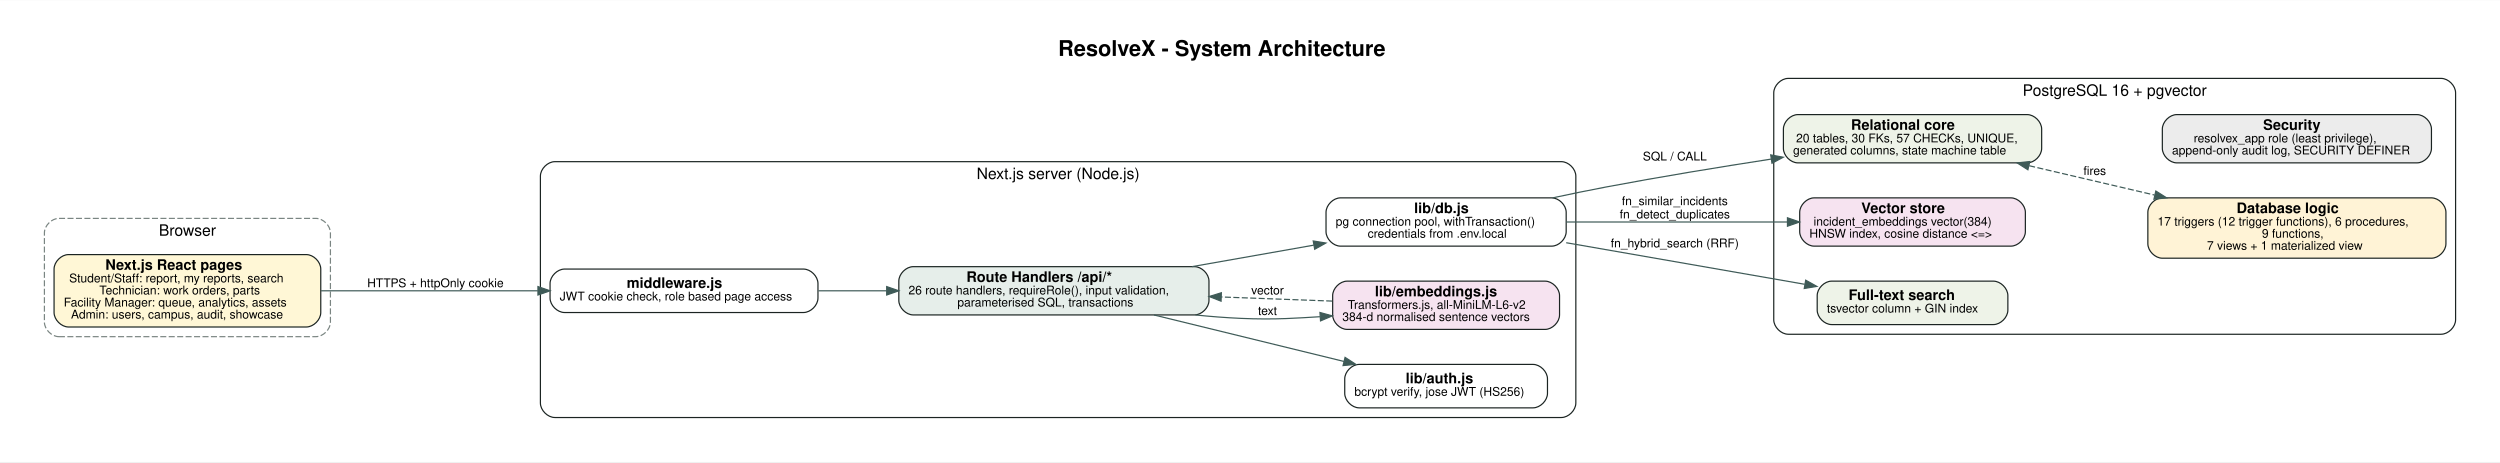
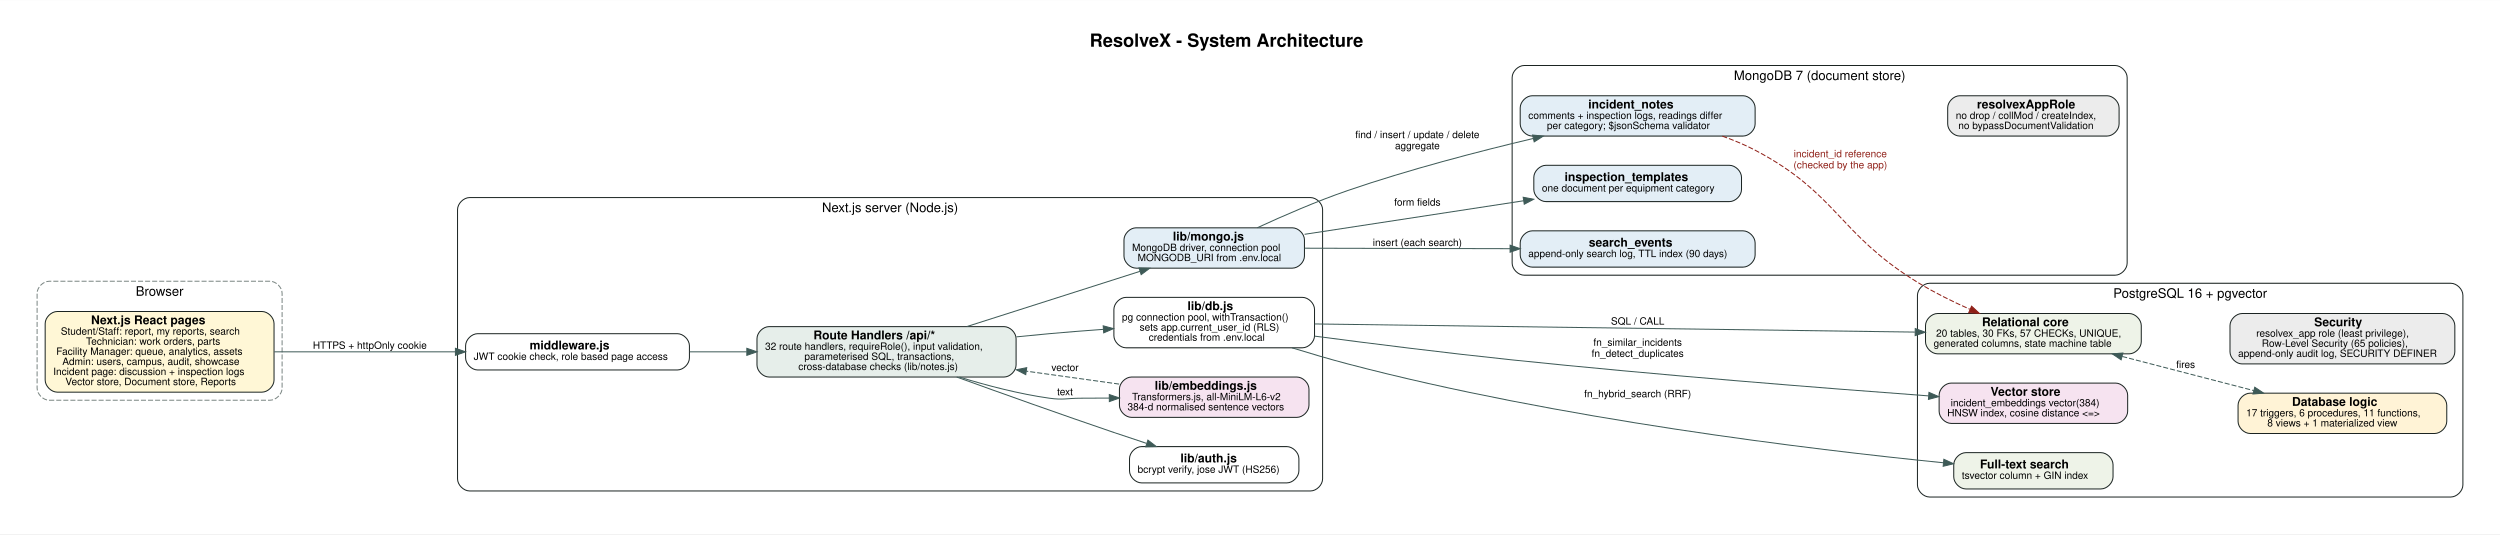
- <svg xmlns="http://www.w3.org/2000/svg" width="2072pt" height="383pt" viewBox="0.00 0.00 2071.60 382.60">
-   <g id="graph0" class="graph" transform="scale(1 1) rotate(0) translate(28.8 353.8)">
-     <polygon fill="white" stroke="transparent" points="-28.8,28.8 -28.8,-353.8 2042.8,-353.8 2042.8,28.8 -28.8,28.8" />
-     <text text-anchor="start" x="848" y="-307.6" font-family="Helvetica,sans-Serif" font-weight="bold" font-size="18.00">ResolveX - System Architecture</text>
+ <svg xmlns="http://www.w3.org/2000/svg" width="2480pt" height="530pt" viewBox="0.00 0.00 2479.60 529.60">
+   <g id="graph0" class="graph" transform="scale(1 1) rotate(0) translate(28.8 500.8)">
+     <polygon fill="white" stroke="transparent" points="-28.8,28.8 -28.8,-500.8 2450.8,-500.8 2450.8,28.8 -28.8,28.8" />
+     <text text-anchor="start" x="1052" y="-454.6" font-family="Helvetica,sans-Serif" font-weight="bold" font-size="18.00">ResolveX - System Architecture</text>
    <g id="clust1" class="cluster">
-       <path fill="none" stroke="#7a8582" stroke-dasharray="5,2" d="M20,-75C20,-75 233,-75 233,-75 239,-75 245,-81 245,-87 245,-87 245,-161 245,-161 245,-167 239,-173 233,-173 233,-173 20,-173 20,-173 14,-173 8,-167 8,-161 8,-161 8,-87 8,-87 8,-81 14,-75 20,-75" />
-       <text text-anchor="middle" x="126.5" y="-158.6" font-family="Helvetica,sans-Serif" font-size="13.00">Browser</text>
+       <path fill="none" stroke="#7a8582" stroke-dasharray="5,2" d="M20,-104C20,-104 239,-104 239,-104 245,-104 251,-110 251,-116 251,-116 251,-210 251,-210 251,-216 245,-222 239,-222 239,-222 20,-222 20,-222 14,-222 8,-216 8,-210 8,-210 8,-116 8,-116 8,-110 14,-104 20,-104" />
+       <text text-anchor="middle" x="129.5" y="-207.6" font-family="Helvetica,sans-Serif" font-size="13.00">Browser</text>
    </g>
    <g id="clust2" class="cluster">
-       <path fill="none" stroke="#1b2422" d="M431,-8C431,-8 1265,-8 1265,-8 1271,-8 1277,-14 1277,-20 1277,-20 1277,-208 1277,-208 1277,-214 1271,-220 1265,-220 1265,-220 431,-220 431,-220 425,-220 419,-214 419,-208 419,-208 419,-20 419,-20 419,-14 425,-8 431,-8" />
-       <text text-anchor="middle" x="848" y="-205.6" font-family="Helvetica,sans-Serif" font-size="13.00">Next.js server (Node.js)</text>
+       <path fill="none" stroke="#1b2422" d="M437,-14C437,-14 1271,-14 1271,-14 1277,-14 1283,-20 1283,-26 1283,-26 1283,-293 1283,-293 1283,-299 1277,-305 1271,-305 1271,-305 437,-305 437,-305 431,-305 425,-299 425,-293 425,-293 425,-26 425,-26 425,-20 431,-14 437,-14" />
+       <text text-anchor="middle" x="854" y="-290.6" font-family="Helvetica,sans-Serif" font-size="13.00">Next.js server (Node.js)</text>
    </g>
    <g id="clust3" class="cluster">
-       <path fill="none" stroke="#1b2422" d="M1453,-77C1453,-77 1994,-77 1994,-77 2000,-77 2006,-83 2006,-89 2006,-89 2006,-277 2006,-277 2006,-283 2000,-289 1994,-289 1994,-289 1453,-289 1453,-289 1447,-289 1441,-283 1441,-277 1441,-277 1441,-89 1441,-89 1441,-83 1447,-77 1453,-77" />
-       <text text-anchor="middle" x="1723.5" y="-274.6" font-family="Helvetica,sans-Serif" font-size="13.00">PostgreSQL 16 + pgvector</text>
+       <path fill="none" stroke="#1b2422" d="M1885,-8C1885,-8 2402,-8 2402,-8 2408,-8 2414,-14 2414,-20 2414,-20 2414,-208 2414,-208 2414,-214 2408,-220 2402,-220 2402,-220 1885,-220 1885,-220 1879,-220 1873,-214 1873,-208 1873,-208 1873,-20 1873,-20 1873,-14 1879,-8 1885,-8" />
+       <text text-anchor="middle" x="2143.5" y="-205.6" font-family="Helvetica,sans-Serif" font-size="13.00">PostgreSQL 16 + pgvector</text>
+     </g>
+     <g id="clust4" class="cluster">
+       <path fill="none" stroke="#1b2422" d="M1483,-228C1483,-228 2069,-228 2069,-228 2075,-228 2081,-234 2081,-240 2081,-240 2081,-424 2081,-424 2081,-430 2075,-436 2069,-436 2069,-436 1483,-436 1483,-436 1477,-436 1471,-430 1471,-424 1471,-424 1471,-240 1471,-240 1471,-234 1477,-228 1483,-228" />
+       <text text-anchor="middle" x="1776" y="-421.6" font-family="Helvetica,sans-Serif" font-size="13.00">MongoDB 7 (document store)</text>
    </g>
    <g id="node1" class="node">
-       <path fill="#fff7d6" stroke="#1b2422" d="M225,-143C225,-143 28,-143 28,-143 22,-143 16,-137 16,-131 16,-131 16,-95 16,-95 16,-89 22,-83 28,-83 28,-83 225,-83 225,-83 231,-83 237,-89 237,-95 237,-95 237,-131 237,-131 237,-137 231,-143 225,-143" />
-       <text text-anchor="start" x="58.5" y="-130.4" font-family="Helvetica,sans-Serif" font-weight="bold" font-size="12.00">Next.js React pages</text>
-       <text text-anchor="start" x="28.5" y="-120" font-family="Helvetica,sans-Serif" font-size="10.00">Student/Staff: report, my reports, search</text>
-       <text text-anchor="start" x="53.5" y="-110" font-family="Helvetica,sans-Serif" font-size="10.00">Technician: work orders, parts</text>
-       <text text-anchor="start" x="24" y="-100" font-family="Helvetica,sans-Serif" font-size="10.00">Facility Manager: queue, analytics, assets</text>
-       <text text-anchor="start" x="30" y="-90" font-family="Helvetica,sans-Serif" font-size="10.00">Admin: users, campus, audit, showcase</text>
+       <path fill="#fff7d6" stroke="#1b2422" d="M231,-192C231,-192 28,-192 28,-192 22,-192 16,-186 16,-180 16,-180 16,-124 16,-124 16,-118 22,-112 28,-112 28,-112 231,-112 231,-112 237,-112 243,-118 243,-124 243,-124 243,-180 243,-180 243,-186 237,-192 231,-192" />
+       <text text-anchor="start" x="61.5" y="-179.4" font-family="Helvetica,sans-Serif" font-weight="bold" font-size="12.00">Next.js React pages</text>
+       <text text-anchor="start" x="31.5" y="-169" font-family="Helvetica,sans-Serif" font-size="10.00">Student/Staff: report, my reports, search</text>
+       <text text-anchor="start" x="56.5" y="-159" font-family="Helvetica,sans-Serif" font-size="10.00">Technician: work orders, parts</text>
+       <text text-anchor="start" x="27" y="-149" font-family="Helvetica,sans-Serif" font-size="10.00">Facility Manager: queue, analytics, assets</text>
+       <text text-anchor="start" x="33" y="-139" font-family="Helvetica,sans-Serif" font-size="10.00">Admin: users, campus, audit, showcase</text>
+       <text text-anchor="start" x="24" y="-129" font-family="Helvetica,sans-Serif" font-size="10.00">Incident page: discussion + inspection logs</text>
+       <text text-anchor="start" x="36" y="-119" font-family="Helvetica,sans-Serif" font-size="10.00">Vector store, Document store, Reports</text>
    </g>
    <g id="node2" class="node">
-       <path fill="white" stroke="#1b2422" d="M637,-131C637,-131 439,-131 439,-131 433,-131 427,-125 427,-119 427,-119 427,-107 427,-107 427,-101 433,-95 439,-95 439,-95 637,-95 637,-95 643,-95 649,-101 649,-107 649,-107 649,-119 649,-119 649,-125 643,-131 637,-131" />
-       <text text-anchor="start" x="490.5" y="-115.4" font-family="Helvetica,sans-Serif" font-weight="bold" font-size="12.00">middleware.js</text>
-       <text text-anchor="start" x="435" y="-105" font-family="Helvetica,sans-Serif" font-size="10.00">JWT cookie check, role based page access</text>
+       <path fill="white" stroke="#1b2422" d="M643,-170C643,-170 445,-170 445,-170 439,-170 433,-164 433,-158 433,-158 433,-146 433,-146 433,-140 439,-134 445,-134 445,-134 643,-134 643,-134 649,-134 655,-140 655,-146 655,-146 655,-158 655,-158 655,-164 649,-170 643,-170" />
+       <text text-anchor="start" x="496.5" y="-154.4" font-family="Helvetica,sans-Serif" font-weight="bold" font-size="12.00">middleware.js</text>
+       <text text-anchor="start" x="441" y="-144" font-family="Helvetica,sans-Serif" font-size="10.00">JWT cookie check, role based page access</text>
    </g>
    <g id="edge1" class="edge">
-       <path fill="none" stroke="#3e5a57" d="M237.24,-113C292.66,-113 360.03,-113 416.84,-113" />
-       <polygon fill="#3e5a57" stroke="#3e5a57" points="416.96,-116.5 426.96,-113 416.96,-109.5 416.96,-116.5" />
-       <text text-anchor="middle" x="332" y="-116" font-family="Helvetica,sans-Serif" font-size="10.00">HTTPS + httpOnly cookie</text>
+       <path fill="none" stroke="#3e5a57" d="M243.22,-152C298.91,-152 366.15,-152 422.83,-152" />
+       <polygon fill="#3e5a57" stroke="#3e5a57" points="422.91,-155.5 432.91,-152 422.91,-148.5 422.91,-155.5" />
+       <text text-anchor="middle" x="338" y="-155" font-family="Helvetica,sans-Serif" font-size="10.00">HTTPS + httpOnly cookie</text>
    </g>
    <g id="node3" class="node">
-       <path fill="#e6eeea" stroke="#1b2422" d="M961,-133C961,-133 728,-133 728,-133 722,-133 716,-127 716,-121 716,-121 716,-105 716,-105 716,-99 722,-93 728,-93 728,-93 961,-93 961,-93 967,-93 973,-99 973,-105 973,-105 973,-121 973,-121 973,-127 967,-133 961,-133" />
-       <text text-anchor="start" x="772" y="-120.4" font-family="Helvetica,sans-Serif" font-weight="bold" font-size="12.00">Route Handlers /api/*</text>
-       <text text-anchor="start" x="724" y="-110" font-family="Helvetica,sans-Serif" font-size="10.00">26 route handlers, requireRole(), input validation,</text>
-       <text text-anchor="start" x="764.5" y="-100" font-family="Helvetica,sans-Serif" font-size="10.00">parameterised SQL, transactions</text>
+       <path fill="#e6eeea" stroke="#1b2422" d="M967,-177C967,-177 734,-177 734,-177 728,-177 722,-171 722,-165 722,-165 722,-139 722,-139 722,-133 728,-127 734,-127 734,-127 967,-127 967,-127 973,-127 979,-133 979,-139 979,-139 979,-165 979,-165 979,-171 973,-177 967,-177" />
+       <text text-anchor="start" x="778" y="-164.4" font-family="Helvetica,sans-Serif" font-weight="bold" font-size="12.00">Route Handlers /api/*</text>
+       <text text-anchor="start" x="730" y="-154" font-family="Helvetica,sans-Serif" font-size="10.00">32 route handlers, requireRole(), input validation,</text>
+       <text text-anchor="start" x="769" y="-144" font-family="Helvetica,sans-Serif" font-size="10.00">parameterised SQL, transactions,</text>
+       <text text-anchor="start" x="763" y="-134" font-family="Helvetica,sans-Serif" font-size="10.00">cross-database checks (lib/notes.js)</text>
    </g>
    <g id="edge2" class="edge">
-       <path fill="none" stroke="#3e5a57" d="M649.36,-113C667.68,-113 686.88,-113 705.78,-113" />
-       <polygon fill="#3e5a57" stroke="#3e5a57" points="705.94,-116.5 715.94,-113 705.94,-109.5 705.94,-116.5" />
+       <path fill="none" stroke="#3e5a57" d="M655.36,-152C673.68,-152 692.88,-152 711.78,-152" />
+       <polygon fill="#3e5a57" stroke="#3e5a57" points="711.94,-155.5 721.94,-152 711.94,-148.5 711.94,-155.5" />
    </g>
    <g id="node4" class="node">
-       <path fill="#f6e3f0" stroke="#1b2422" d="M1251.5,-121C1251.5,-121 1087.5,-121 1087.5,-121 1081.5,-121 1075.5,-115 1075.5,-109 1075.5,-109 1075.5,-93 1075.5,-93 1075.5,-87 1081.5,-81 1087.5,-81 1087.5,-81 1251.5,-81 1251.5,-81 1257.5,-81 1263.5,-87 1263.5,-93 1263.5,-93 1263.5,-109 1263.5,-109 1263.5,-115 1257.5,-121 1251.5,-121" />
-       <text text-anchor="start" x="1110.5" y="-108.4" font-family="Helvetica,sans-Serif" font-weight="bold" font-size="12.00">lib/embeddings.js</text>
-       <text text-anchor="start" x="1088" y="-98" font-family="Helvetica,sans-Serif" font-size="10.00">Transformers.js, all-MiniLM-L6-v2</text>
-       <text text-anchor="start" x="1083.5" y="-88" font-family="Helvetica,sans-Serif" font-size="10.00">384-d normalised sentence vectors</text>
+       <path fill="#f6e3f0" stroke="#1b2422" d="M1257.5,-127C1257.5,-127 1093.5,-127 1093.5,-127 1087.5,-127 1081.5,-121 1081.5,-115 1081.5,-115 1081.5,-99 1081.5,-99 1081.5,-93 1087.5,-87 1093.5,-87 1093.5,-87 1257.5,-87 1257.5,-87 1263.5,-87 1269.5,-93 1269.5,-99 1269.5,-99 1269.5,-115 1269.5,-115 1269.5,-121 1263.5,-127 1257.5,-127" />
+       <text text-anchor="start" x="1116.5" y="-114.4" font-family="Helvetica,sans-Serif" font-weight="bold" font-size="12.00">lib/embeddings.js</text>
+       <text text-anchor="start" x="1094" y="-104" font-family="Helvetica,sans-Serif" font-size="10.00">Transformers.js, all-MiniLM-L6-v2</text>
+       <text text-anchor="start" x="1089.5" y="-94" font-family="Helvetica,sans-Serif" font-size="10.00">384-d normalised sentence vectors</text>
    </g>
    <g id="edge4" class="edge">
-       <path fill="none" stroke="#3e5a57" d="M961.73,-92.98C986.51,-90.41 1012.58,-88.98 1037,-90 1046.08,-90.38 1055.5,-90.9 1064.94,-91.52" />
-       <polygon fill="#3e5a57" stroke="#3e5a57" points="1064.96,-95.03 1075.17,-92.23 1065.44,-88.05 1064.96,-95.03" />
-       <text text-anchor="middle" x="1021.5" y="-93" font-family="Helvetica,sans-Serif" font-size="10.00">text</text>
+       <path fill="none" stroke="#3e5a57" d="M922.88,-126.92C950.37,-118.49 982.29,-110.17 1012,-106 1025.64,-104.08 1029.22,-105.95 1043,-106 1052.23,-106.04 1061.83,-106.08 1071.45,-106.14" />
+       <polygon fill="#3e5a57" stroke="#3e5a57" points="1071.45,-109.64 1081.47,-106.2 1071.49,-102.64 1071.45,-109.64" />
+       <text text-anchor="middle" x="1027.5" y="-109" font-family="Helvetica,sans-Serif" font-size="10.00">text</text>
    </g>
    <g id="node5" class="node">
-       <path fill="white" stroke="#1b2422" d="M1241.5,-52C1241.5,-52 1097.5,-52 1097.5,-52 1091.5,-52 1085.5,-46 1085.5,-40 1085.5,-40 1085.5,-28 1085.5,-28 1085.5,-22 1091.5,-16 1097.5,-16 1097.5,-16 1241.5,-16 1241.5,-16 1247.5,-16 1253.5,-22 1253.5,-28 1253.5,-28 1253.5,-40 1253.5,-40 1253.5,-46 1247.5,-52 1241.5,-52" />
-       <text text-anchor="start" x="1136" y="-36.4" font-family="Helvetica,sans-Serif" font-weight="bold" font-size="12.00">lib/auth.js</text>
-       <text text-anchor="start" x="1093.5" y="-26" font-family="Helvetica,sans-Serif" font-size="10.00">bcrypt verify, jose JWT (HS256)</text>
+       <path fill="white" stroke="#1b2422" d="M1247.5,-58C1247.5,-58 1103.5,-58 1103.5,-58 1097.5,-58 1091.5,-52 1091.5,-46 1091.5,-46 1091.5,-34 1091.5,-34 1091.5,-28 1097.5,-22 1103.5,-22 1103.5,-22 1247.5,-22 1247.5,-22 1253.5,-22 1259.5,-28 1259.5,-34 1259.5,-34 1259.5,-46 1259.5,-46 1259.5,-52 1253.5,-58 1247.5,-58" />
+       <text text-anchor="start" x="1142" y="-42.4" font-family="Helvetica,sans-Serif" font-weight="bold" font-size="12.00">lib/auth.js</text>
+       <text text-anchor="start" x="1099.5" y="-32" font-family="Helvetica,sans-Serif" font-size="10.00">bcrypt verify, jose JWT (HS256)</text>
    </g>
    <g id="edge3" class="edge">
-       <path fill="none" stroke="#3e5a57" d="M927.42,-92.96C975.6,-81.18 1036.36,-66.32 1084.83,-54.46" />
-       <polygon fill="#3e5a57" stroke="#3e5a57" points="1085.78,-57.83 1094.67,-52.06 1084.12,-51.03 1085.78,-57.83" />
+       <path fill="none" stroke="#3e5a57" d="M920.1,-126.99C964.47,-110.95 1023.52,-89.87 1076,-72 1086.43,-68.45 1097.5,-64.77 1108.32,-61.22" />
+       <polygon fill="#3e5a57" stroke="#3e5a57" points="1109.74,-64.44 1118.15,-58 1107.56,-57.78 1109.74,-64.44" />
    </g>
    <g id="node6" class="node">
-       <path fill="white" stroke="#1b2422" d="M1257,-190C1257,-190 1082,-190 1082,-190 1076,-190 1070,-184 1070,-178 1070,-178 1070,-162 1070,-162 1070,-156 1076,-150 1082,-150 1082,-150 1257,-150 1257,-150 1263,-150 1269,-156 1269,-162 1269,-162 1269,-178 1269,-178 1269,-184 1263,-190 1257,-190" />
-       <text text-anchor="start" x="1143" y="-177.4" font-family="Helvetica,sans-Serif" font-weight="bold" font-size="12.00">lib/db.js</text>
-       <text text-anchor="start" x="1078" y="-167" font-family="Helvetica,sans-Serif" font-size="10.00">pg connection pool, withTransaction()</text>
-       <text text-anchor="start" x="1104.5" y="-157" font-family="Helvetica,sans-Serif" font-size="10.00">credentials from .env.local</text>
+       <path fill="white" stroke="#1b2422" d="M1263,-206C1263,-206 1088,-206 1088,-206 1082,-206 1076,-200 1076,-194 1076,-194 1076,-168 1076,-168 1076,-162 1082,-156 1088,-156 1088,-156 1263,-156 1263,-156 1269,-156 1275,-162 1275,-168 1275,-168 1275,-194 1275,-194 1275,-200 1269,-206 1263,-206" />
+       <text text-anchor="start" x="1149" y="-193.4" font-family="Helvetica,sans-Serif" font-weight="bold" font-size="12.00">lib/db.js</text>
+       <text text-anchor="start" x="1084" y="-183" font-family="Helvetica,sans-Serif" font-size="10.00">pg connection pool, withTransaction()</text>
+       <text text-anchor="start" x="1101.5" y="-173" font-family="Helvetica,sans-Serif" font-size="10.00">sets app.current_user_id (RLS)</text>
+       <text text-anchor="start" x="1110.5" y="-163" font-family="Helvetica,sans-Serif" font-size="10.00">credentials from .env.local</text>
    </g>
    <g id="edge6" class="edge">
-       <path fill="none" stroke="#3e5a57" d="M958.92,-133.02C991.71,-138.8 1027.4,-145.1 1059.88,-150.83" />
-       <polygon fill="#3e5a57" stroke="#3e5a57" points="1059.39,-154.3 1069.85,-152.59 1060.61,-147.41 1059.39,-154.3" />
+       <path fill="none" stroke="#3e5a57" d="M979.35,-166.85C990.39,-167.98 1001.39,-169.05 1012,-170 1029.19,-171.54 1047.41,-172.98 1065.21,-174.27" />
+       <polygon fill="#3e5a57" stroke="#3e5a57" points="1065.4,-177.79 1075.62,-175.01 1065.9,-170.81 1065.4,-177.79" />
+     </g>
+     <g id="node7" class="node">
+       <path fill="#e3eef6" stroke="#1b2422" d="M1253,-275C1253,-275 1098,-275 1098,-275 1092,-275 1086,-269 1086,-263 1086,-263 1086,-247 1086,-247 1086,-241 1092,-235 1098,-235 1098,-235 1253,-235 1253,-235 1259,-235 1265,-241 1265,-247 1265,-247 1265,-263 1265,-263 1265,-269 1259,-275 1253,-275" />
+       <text text-anchor="start" x="1134.5" y="-262.4" font-family="Helvetica,sans-Serif" font-weight="bold" font-size="12.00">lib/mongo.js</text>
+       <text text-anchor="start" x="1094" y="-252" font-family="Helvetica,sans-Serif" font-size="10.00">MongoDB driver, connection pool</text>
+       <text text-anchor="start" x="1099.5" y="-242" font-family="Helvetica,sans-Serif" font-size="10.00">MONGODB_URI from .env.local</text>
+     </g>
+     <g id="edge12" class="edge">
+       <path fill="none" stroke="#3e5a57" d="M930.1,-177.06C982.47,-193.76 1050.79,-215.55 1101.87,-231.84" />
+       <polygon fill="#3e5a57" stroke="#3e5a57" points="1100.94,-235.22 1111.53,-234.92 1103.06,-228.55 1100.94,-235.22" />
    </g>
    <g id="edge5" class="edge">
-       <path fill="none" stroke="#3e5a57" stroke-dasharray="5,2" d="M1075.14,-104.47C1046.43,-105.54 1014.21,-106.73 983.18,-107.88" />
-       <polygon fill="#3e5a57" stroke="#3e5a57" points="983.02,-104.39 973.16,-108.26 983.28,-111.38 983.02,-104.39" />
-       <text text-anchor="middle" x="1021.5" y="-110" font-family="Helvetica,sans-Serif" font-size="10.00">vector</text>
+       <path fill="none" stroke="#3e5a57" stroke-dasharray="5,2" d="M1081.14,-120.01C1052.43,-124.01 1020.21,-128.5 989.18,-132.82" />
+       <polygon fill="#3e5a57" stroke="#3e5a57" points="988.58,-129.37 979.16,-134.21 989.55,-136.3 988.58,-129.37" />
+       <text text-anchor="middle" x="1027.5" y="-133" font-family="Helvetica,sans-Serif" font-size="10.00">vector</text>
    </g>
-     <g id="node7" class="node">
-       <path fill="#eef3e8" stroke="#1b2422" d="M1651,-259C1651,-259 1461,-259 1461,-259 1455,-259 1449,-253 1449,-247 1449,-247 1449,-231 1449,-231 1449,-225 1455,-219 1461,-219 1461,-219 1651,-219 1651,-219 1657,-219 1663,-225 1663,-231 1663,-231 1663,-247 1663,-247 1663,-253 1657,-259 1651,-259" />
-       <text text-anchor="start" x="1505" y="-246.4" font-family="Helvetica,sans-Serif" font-weight="bold" font-size="12.00">Relational core</text>
-       <text text-anchor="start" x="1459.5" y="-236" font-family="Helvetica,sans-Serif" font-size="10.00">20 tables, 30 FKs, 57 CHECKs, UNIQUE,</text>
-       <text text-anchor="start" x="1457" y="-226" font-family="Helvetica,sans-Serif" font-size="10.00">generated columns, state machine table</text>
+     <g id="node8" class="node">
+       <path fill="#eef3e8" stroke="#1b2422" d="M2083,-190C2083,-190 1893,-190 1893,-190 1887,-190 1881,-184 1881,-178 1881,-178 1881,-162 1881,-162 1881,-156 1887,-150 1893,-150 1893,-150 2083,-150 2083,-150 2089,-150 2095,-156 2095,-162 2095,-162 2095,-178 2095,-178 2095,-184 2089,-190 2083,-190" />
+       <text text-anchor="start" x="1937" y="-177.4" font-family="Helvetica,sans-Serif" font-weight="bold" font-size="12.00">Relational core</text>
+       <text text-anchor="start" x="1891.5" y="-167" font-family="Helvetica,sans-Serif" font-size="10.00">20 tables, 30 FKs, 57 CHECKs, UNIQUE,</text>
+       <text text-anchor="start" x="1889" y="-157" font-family="Helvetica,sans-Serif" font-size="10.00">generated columns, state machine table</text>
    </g>
    <g id="edge7" class="edge">
-       <path fill="none" stroke="#3e5a57" d="M1257.71,-190C1272.46,-193.17 1287.64,-196.28 1302,-199 1346.59,-207.43 1395.83,-215.5 1438.94,-222.15" />
-       <polygon fill="#3e5a57" stroke="#3e5a57" points="1438.48,-225.62 1448.89,-223.68 1439.54,-218.7 1438.48,-225.62" />
-       <text text-anchor="middle" x="1359" y="-221" font-family="Helvetica,sans-Serif" font-size="10.00">SQL / CALL</text>
+       <path fill="none" stroke="#3e5a57" d="M1275.07,-179.66C1425.13,-177.63 1710.28,-173.76 1870.41,-171.58" />
+       <polygon fill="#3e5a57" stroke="#3e5a57" points="1870.82,-175.08 1880.77,-171.44 1870.73,-168.08 1870.82,-175.08" />
+       <text text-anchor="middle" x="1595.5" y="-179" font-family="Helvetica,sans-Serif" font-size="10.00">SQL / CALL</text>
+     </g>
+     <g id="node10" class="node">
+       <path fill="#f6e3f0" stroke="#1b2422" d="M2069.5,-121C2069.5,-121 1906.5,-121 1906.5,-121 1900.5,-121 1894.5,-115 1894.5,-109 1894.5,-109 1894.5,-93 1894.5,-93 1894.5,-87 1900.5,-81 1906.5,-81 1906.5,-81 2069.5,-81 2069.5,-81 2075.5,-81 2081.5,-87 2081.5,-93 2081.5,-93 2081.5,-109 2081.5,-109 2081.5,-115 2075.5,-121 2069.5,-121" />
+       <text text-anchor="start" x="1945.5" y="-108.4" font-family="Helvetica,sans-Serif" font-weight="bold" font-size="12.00">Vector store</text>
+       <text text-anchor="start" x="1906" y="-98" font-family="Helvetica,sans-Serif" font-size="10.00">incident_embeddings vector(384)</text>
+       <text text-anchor="start" x="1902.5" y="-88" font-family="Helvetica,sans-Serif" font-size="10.00">HNSW index, cosine distance &lt;=&gt;</text>
+     </g>
+     <g id="edge9" class="edge">
+       <path fill="none" stroke="#3e5a57" d="M1275.22,-167.55C1332.35,-160.03 1405.65,-150.82 1471,-144 1613.98,-129.07 1779.7,-116.01 1883.94,-108.31" />
+       <polygon fill="#3e5a57" stroke="#3e5a57" points="1884.43,-111.79 1894.14,-107.56 1883.91,-104.81 1884.43,-111.79" />
+       <text text-anchor="middle" x="1595.5" y="-158" font-family="Helvetica,sans-Serif" font-size="10.00">fn_similar_incidents</text>
+       <text text-anchor="middle" x="1595.5" y="-147" font-family="Helvetica,sans-Serif" font-size="10.00">fn_detect_duplicates</text>
+     </g>
+     <g id="node11" class="node">
+       <path fill="#eef3e8" stroke="#1b2422" d="M2055,-52C2055,-52 1921,-52 1921,-52 1915,-52 1909,-46 1909,-40 1909,-40 1909,-28 1909,-28 1909,-22 1915,-16 1921,-16 1921,-16 2055,-16 2055,-16 2061,-16 2067,-22 2067,-28 2067,-28 2067,-40 2067,-40 2067,-46 2061,-52 2055,-52" />
+       <text text-anchor="start" x="1935" y="-36.4" font-family="Helvetica,sans-Serif" font-weight="bold" font-size="12.00">Full-text search</text>
+       <text text-anchor="start" x="1917" y="-26" font-family="Helvetica,sans-Serif" font-size="10.00">tsvector column + GIN index</text>
+     </g>
+     <g id="edge10" class="edge">
+       <path fill="none" stroke="#3e5a57" d="M1252.65,-155.97C1270.7,-150.4 1289.96,-144.74 1308,-140 1516.2,-85.31 1768.2,-55.06 1898.85,-41.96" />
+       <polygon fill="#3e5a57" stroke="#3e5a57" points="1899.2,-45.44 1908.81,-40.97 1898.51,-38.48 1899.2,-45.44" />
+       <text text-anchor="middle" x="1595.5" y="-107" font-family="Helvetica,sans-Serif" font-size="10.00">fn_hybrid_search (RRF)</text>
+     </g>
+     <g id="node13" class="node">
+       <path fill="#e3eef6" stroke="#1b2422" d="M1700,-406C1700,-406 1491,-406 1491,-406 1485,-406 1479,-400 1479,-394 1479,-394 1479,-378 1479,-378 1479,-372 1485,-366 1491,-366 1491,-366 1700,-366 1700,-366 1706,-366 1712,-372 1712,-378 1712,-378 1712,-394 1712,-394 1712,-400 1706,-406 1700,-406" />
+       <text text-anchor="start" x="1546.5" y="-393.4" font-family="Helvetica,sans-Serif" font-weight="bold" font-size="12.00">incident_notes</text>
+       <text text-anchor="start" x="1487" y="-383" font-family="Helvetica,sans-Serif" font-size="10.00">comments + inspection logs, readings differ</text>
+       <text text-anchor="start" x="1505.5" y="-373" font-family="Helvetica,sans-Serif" font-size="10.00">per category; $jsonSchema validator</text>
+     </g>
+     <g id="edge13" class="edge">
+       <path fill="none" stroke="#3e5a57" d="M1218.18,-275.06C1243.72,-286.84 1277.29,-301.45 1308,-312 1368.04,-332.63 1436.88,-350.58 1492.03,-363.64" />
+       <polygon fill="#3e5a57" stroke="#3e5a57" points="1491.27,-367.06 1501.81,-365.94 1492.87,-360.24 1491.27,-367.06" />
+       <text text-anchor="middle" x="1377" y="-364" font-family="Helvetica,sans-Serif" font-size="10.00">find / insert / update / delete</text>
+       <text text-anchor="middle" x="1377" y="-353" font-family="Helvetica,sans-Serif" font-size="10.00">aggregate</text>
+     </g>
+     <g id="node14" class="node">
+       <path fill="#e3eef6" stroke="#1b2422" d="M1686.5,-337C1686.5,-337 1504.5,-337 1504.5,-337 1498.5,-337 1492.5,-331 1492.5,-325 1492.5,-325 1492.5,-313 1492.5,-313 1492.5,-307 1498.5,-301 1504.5,-301 1504.5,-301 1686.5,-301 1686.5,-301 1692.5,-301 1698.5,-307 1698.5,-313 1698.5,-313 1698.5,-325 1698.5,-325 1698.5,-331 1692.5,-337 1686.5,-337" />
+       <text text-anchor="start" x="1523" y="-321.4" font-family="Helvetica,sans-Serif" font-weight="bold" font-size="12.00">inspection_templates</text>
+       <text text-anchor="start" x="1500.5" y="-311" font-family="Helvetica,sans-Serif" font-size="10.00">one document per equipment category</text>
+     </g>
+     <g id="edge14" class="edge">
+       <path fill="none" stroke="#3e5a57" d="M1265.15,-268.57C1328.53,-278.28 1414.32,-291.41 1482.45,-301.84" />
+       <polygon fill="#3e5a57" stroke="#3e5a57" points="1481.96,-305.31 1492.37,-303.36 1483.02,-298.39 1481.96,-305.31" />
+       <text text-anchor="middle" x="1377" y="-297" font-family="Helvetica,sans-Serif" font-size="10.00">form fields</text>
+     </g>
+     <g id="node15" class="node">
+       <path fill="#e3eef6" stroke="#1b2422" d="M1700,-272C1700,-272 1491,-272 1491,-272 1485,-272 1479,-266 1479,-260 1479,-260 1479,-248 1479,-248 1479,-242 1485,-236 1491,-236 1491,-236 1700,-236 1700,-236 1706,-236 1712,-242 1712,-248 1712,-248 1712,-260 1712,-260 1712,-266 1706,-272 1700,-272" />
+       <text text-anchor="start" x="1547" y="-256.4" font-family="Helvetica,sans-Serif" font-weight="bold" font-size="12.00">search_events</text>
+       <text text-anchor="start" x="1487" y="-246" font-family="Helvetica,sans-Serif" font-size="10.00">append-only search log, TTL index (90 days)</text>
+     </g>
+     <g id="edge15" class="edge">
+       <path fill="none" stroke="#3e5a57" d="M1265.15,-254.79C1324.41,-254.65 1403.27,-254.46 1468.96,-254.3" />
+       <polygon fill="#3e5a57" stroke="#3e5a57" points="1468.97,-257.8 1478.97,-254.28 1468.96,-250.8 1468.97,-257.8" />
+       <text text-anchor="middle" x="1377" y="-257" font-family="Helvetica,sans-Serif" font-size="10.00">insert (each search)</text>
    </g>
    <g id="node9" class="node">
-       <path fill="#f6e3f0" stroke="#1b2422" d="M1637.5,-190C1637.5,-190 1474.5,-190 1474.5,-190 1468.5,-190 1462.5,-184 1462.5,-178 1462.5,-178 1462.5,-162 1462.5,-162 1462.5,-156 1468.5,-150 1474.5,-150 1474.5,-150 1637.5,-150 1637.5,-150 1643.5,-150 1649.5,-156 1649.5,-162 1649.5,-162 1649.5,-178 1649.5,-178 1649.5,-184 1643.5,-190 1637.5,-190" />
-       <text text-anchor="start" x="1513.5" y="-177.4" font-family="Helvetica,sans-Serif" font-weight="bold" font-size="12.00">Vector store</text>
-       <text text-anchor="start" x="1474" y="-167" font-family="Helvetica,sans-Serif" font-size="10.00">incident_embeddings vector(384)</text>
-       <text text-anchor="start" x="1470.5" y="-157" font-family="Helvetica,sans-Serif" font-size="10.00">HNSW index, cosine distance &lt;=&gt;</text>
-     </g>
-     <g id="edge9" class="edge">
-       <path fill="none" stroke="#3e5a57" d="M1269.02,-170C1325.17,-170 1395.44,-170 1452.27,-170" />
-       <polygon fill="#3e5a57" stroke="#3e5a57" points="1452.36,-173.5 1462.36,-170 1452.36,-166.5 1452.36,-173.5" />
-       <text text-anchor="middle" x="1359" y="-184" font-family="Helvetica,sans-Serif" font-size="10.00">fn_similar_incidents</text>
-       <text text-anchor="middle" x="1359" y="-173" font-family="Helvetica,sans-Serif" font-size="10.00">fn_detect_duplicates</text>
-     </g>
-     <g id="node10" class="node">
-       <path fill="#eef3e8" stroke="#1b2422" d="M1623,-121C1623,-121 1489,-121 1489,-121 1483,-121 1477,-115 1477,-109 1477,-109 1477,-97 1477,-97 1477,-91 1483,-85 1489,-85 1489,-85 1623,-85 1623,-85 1629,-85 1635,-91 1635,-97 1635,-97 1635,-109 1635,-109 1635,-115 1629,-121 1623,-121" />
-       <text text-anchor="start" x="1503" y="-105.4" font-family="Helvetica,sans-Serif" font-weight="bold" font-size="12.00">Full-text search</text>
-       <text text-anchor="start" x="1485" y="-95" font-family="Helvetica,sans-Serif" font-size="10.00">tsvector column + GIN index</text>
-     </g>
-     <g id="edge10" class="edge">
-       <path fill="none" stroke="#3e5a57" d="M1269.02,-152.83C1330.02,-142.2 1407.68,-128.67 1466.68,-118.39" />
-       <polygon fill="#3e5a57" stroke="#3e5a57" points="1467.47,-121.8 1476.72,-116.64 1466.27,-114.91 1467.47,-121.8" />
-       <text text-anchor="middle" x="1359" y="-149" font-family="Helvetica,sans-Serif" font-size="10.00">fn_hybrid_search (RRF)</text>
-     </g>
-     <g id="node8" class="node">
-       <path fill="#fff3d6" stroke="#1b2422" d="M1986,-190C1986,-190 1763,-190 1763,-190 1757,-190 1751,-184 1751,-178 1751,-178 1751,-152 1751,-152 1751,-146 1757,-140 1763,-140 1763,-140 1986,-140 1986,-140 1992,-140 1998,-146 1998,-152 1998,-152 1998,-178 1998,-178 1998,-184 1992,-190 1986,-190" />
-       <text text-anchor="start" x="1824.5" y="-177.4" font-family="Helvetica,sans-Serif" font-weight="bold" font-size="12.00">Database logic</text>
-       <text text-anchor="start" x="1759" y="-167" font-family="Helvetica,sans-Serif" font-size="10.00">17 triggers (12 trigger functions), 6 procedures,</text>
-       <text text-anchor="start" x="1845.5" y="-157" font-family="Helvetica,sans-Serif" font-size="10.00">9 functions,</text>
-       <text text-anchor="start" x="1800" y="-147" font-family="Helvetica,sans-Serif" font-size="10.00">7 views + 1 materialized view</text>
+       <path fill="#fff3d6" stroke="#1b2422" d="M2386,-111C2386,-111 2203,-111 2203,-111 2197,-111 2191,-105 2191,-99 2191,-99 2191,-83 2191,-83 2191,-77 2197,-71 2203,-71 2203,-71 2386,-71 2386,-71 2392,-71 2398,-77 2398,-83 2398,-83 2398,-99 2398,-99 2398,-105 2392,-111 2386,-111" />
+       <text text-anchor="start" x="2244.5" y="-98.4" font-family="Helvetica,sans-Serif" font-weight="bold" font-size="12.00">Database logic</text>
+       <text text-anchor="start" x="2199" y="-88" font-family="Helvetica,sans-Serif" font-size="10.00">17 triggers, 6 procedures, 11 functions,</text>
+       <text text-anchor="start" x="2220" y="-78" font-family="Helvetica,sans-Serif" font-size="10.00">8 views + 1 materialized view</text>
    </g>
    <g id="edge8" class="edge">
-       <path fill="none" stroke="#3e5a57" stroke-dasharray="5,2" d="M1652.64,-216.64C1685.35,-208.99 1722.32,-200.35 1756.52,-192.35" />
-       <polygon fill="#3e5a57" stroke="#3e5a57" points="1651.59,-213.29 1642.65,-218.97 1653.18,-220.11 1651.59,-213.29" />
-       <polygon fill="#3e5a57" stroke="#3e5a57" points="1757.61,-195.69 1766.56,-190 1756.02,-188.87 1757.61,-195.69" />
-       <text text-anchor="middle" x="1707" y="-209" font-family="Helvetica,sans-Serif" font-size="10.00">fires</text>
+       <path fill="none" stroke="#3e5a57" stroke-dasharray="5,2" d="M2076.1,-147.4C2117.05,-136.78 2165.75,-124.14 2206.67,-113.53" />
+       <polygon fill="#3e5a57" stroke="#3e5a57" points="2075.03,-144.06 2066.23,-149.96 2076.79,-150.84 2075.03,-144.06" />
+       <polygon fill="#3e5a57" stroke="#3e5a57" points="2207.55,-116.91 2216.35,-111.02 2205.79,-110.14 2207.55,-116.91" />
+       <text text-anchor="middle" x="2139" y="-136" font-family="Helvetica,sans-Serif" font-size="10.00">fires</text>
    </g>
-     <g id="node11" class="node">
-       <path fill="#ececec" stroke="#1b2422" d="M1974,-259C1974,-259 1775,-259 1775,-259 1769,-259 1763,-253 1763,-247 1763,-247 1763,-231 1763,-231 1763,-225 1769,-219 1775,-219 1775,-219 1974,-219 1974,-219 1980,-219 1986,-225 1986,-231 1986,-231 1986,-247 1986,-247 1986,-253 1980,-259 1974,-259" />
-       <text text-anchor="start" x="1846.5" y="-246.4" font-family="Helvetica,sans-Serif" font-weight="bold" font-size="12.00">Security</text>
-       <text text-anchor="start" x="1789" y="-236" font-family="Helvetica,sans-Serif" font-size="10.00">resolvex_app role (least privilege),</text>
-       <text text-anchor="start" x="1771" y="-226" font-family="Helvetica,sans-Serif" font-size="10.00">append-only audit log, SECURITY DEFINER</text>
+     <g id="node12" class="node">
+       <path fill="#ececec" stroke="#1b2422" d="M2394,-190C2394,-190 2195,-190 2195,-190 2189,-190 2183,-184 2183,-178 2183,-178 2183,-152 2183,-152 2183,-146 2189,-140 2195,-140 2195,-140 2394,-140 2394,-140 2400,-140 2406,-146 2406,-152 2406,-152 2406,-178 2406,-178 2406,-184 2400,-190 2394,-190" />
+       <text text-anchor="start" x="2266.5" y="-177.4" font-family="Helvetica,sans-Serif" font-weight="bold" font-size="12.00">Security</text>
+       <text text-anchor="start" x="2209" y="-167" font-family="Helvetica,sans-Serif" font-size="10.00">resolvex_app role (least privilege),</text>
+       <text text-anchor="start" x="2214.5" y="-157" font-family="Helvetica,sans-Serif" font-size="10.00">Row-Level Security (65 policies),</text>
+       <text text-anchor="start" x="2191" y="-147" font-family="Helvetica,sans-Serif" font-size="10.00">append-only audit log, SECURITY DEFINER</text>
+     </g>
+     <g id="edge16" class="edge">
+       <path fill="none" stroke="#8f1f17" stroke-dasharray="5,2" d="M1679.48,-365.94C1690.69,-361.98 1701.83,-357.36 1712,-352 1793.63,-309.02 1794.44,-269.36 1873,-221 1889.2,-211.03 1907.69,-201.9 1925,-194.21" />
+       <polygon fill="#8f1f17" stroke="#8f1f17" points="1926.69,-197.28 1934.47,-190.09 1923.9,-190.87 1926.69,-197.28" />
+       <text text-anchor="middle" x="1796.5" y="-345" font-family="Helvetica,sans-Serif" font-size="10.00" fill="#8f1f17">incident_id reference</text>
+       <text text-anchor="middle" x="1796.5" y="-334" font-family="Helvetica,sans-Serif" font-size="10.00" fill="#8f1f17">(checked by the app)</text>
+     </g>
+     <g id="node16" class="node">
+       <path fill="#ececec" stroke="#1b2422" d="M2061,-406C2061,-406 1915,-406 1915,-406 1909,-406 1903,-400 1903,-394 1903,-394 1903,-378 1903,-378 1903,-372 1909,-366 1915,-366 1915,-366 2061,-366 2061,-366 2067,-366 2073,-372 2073,-378 2073,-378 2073,-394 2073,-394 2073,-400 2067,-406 2061,-406" />
+       <text text-anchor="start" x="1932" y="-393.4" font-family="Helvetica,sans-Serif" font-weight="bold" font-size="12.00">resolvexAppRole</text>
+       <text text-anchor="start" x="1911" y="-383" font-family="Helvetica,sans-Serif" font-size="10.00">no drop / collMod / createIndex,</text>
+       <text text-anchor="start" x="1913.5" y="-373" font-family="Helvetica,sans-Serif" font-size="10.00">no bypassDocumentValidation</text>
    </g>
  </g>
</svg>
